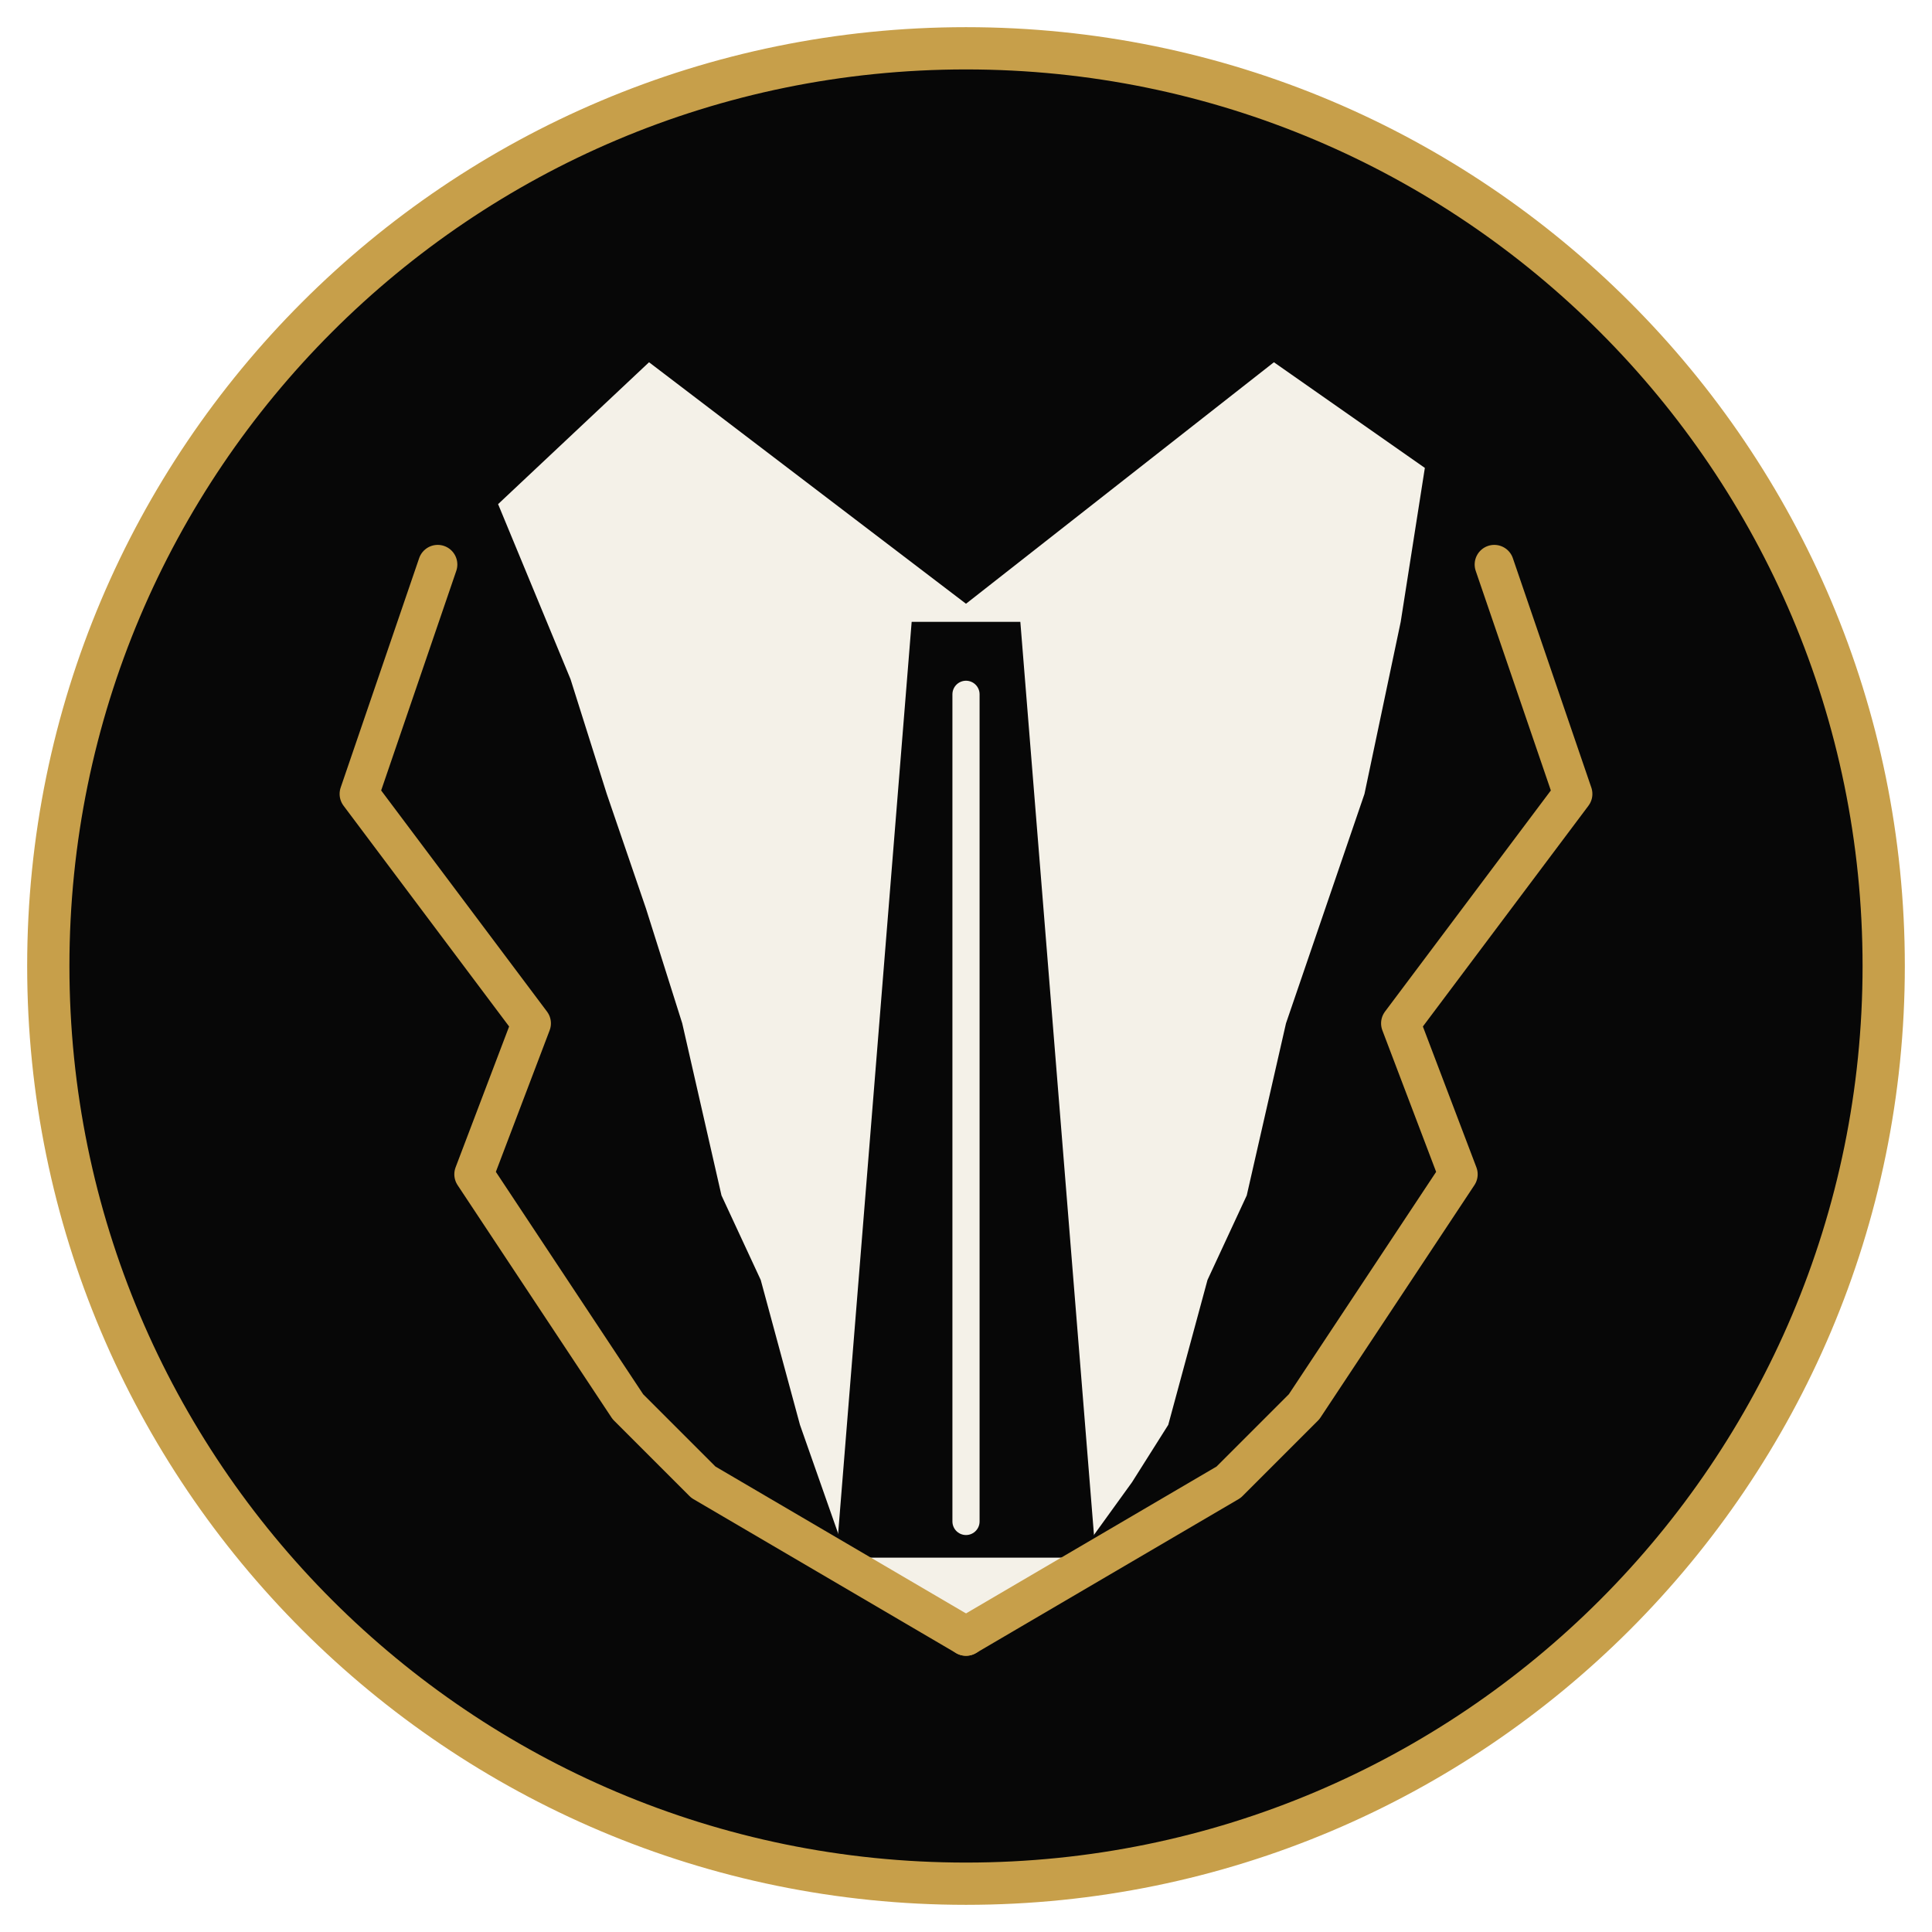
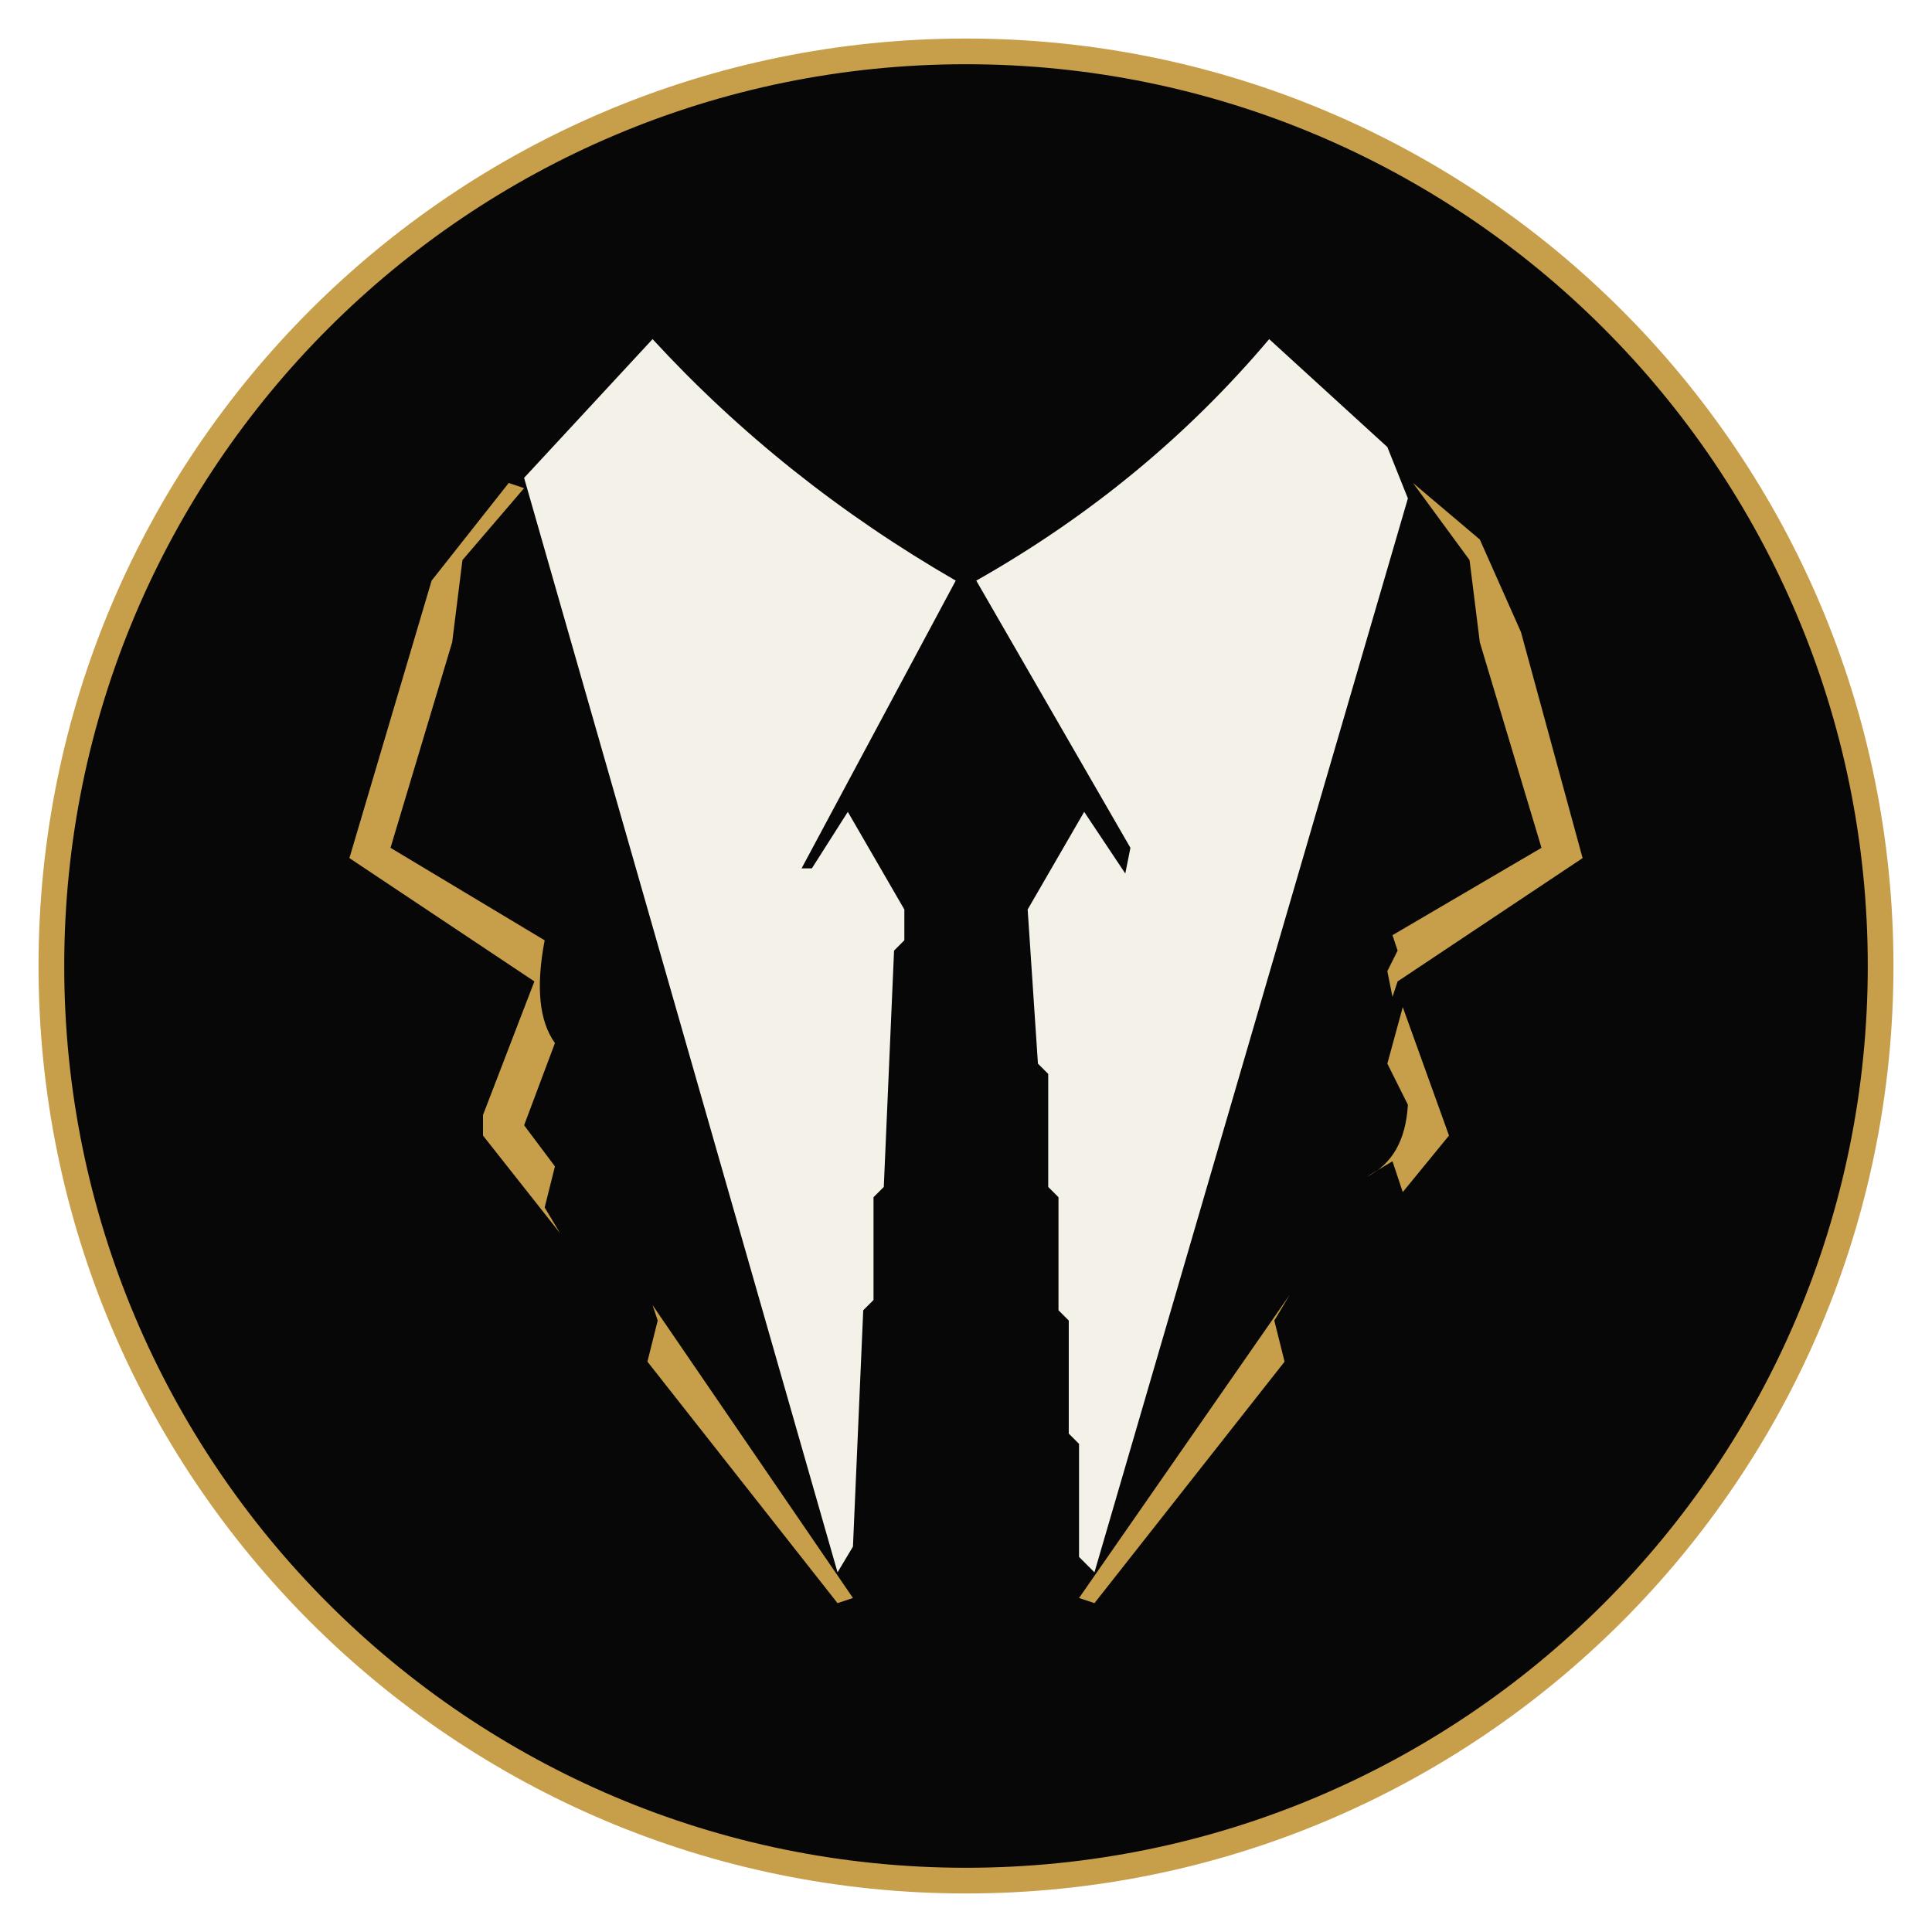
- <svg xmlns="http://www.w3.org/2000/svg" viewBox="0 0 64 64" fill="none">
-   <circle cx="32" cy="32" r="30.4" fill="#070707" stroke="#C79F4A" stroke-width="1.4" />
-   <path d="M16.5 16.7L21.5 12L32 20L42.2 12L47.2 15.5L46.4 20.6L45.2 26.3L43.9 30.1L42.6 33.9L41.3 39.6L40 42.4L38.7 47.2L37.5 49.1L36.2 50.9L32 54.2L27.8 50.9L26.5 47.2L25.2 42.4L23.9 39.6L22.6 33.9L21.4 30.1L20.1 26.3L18.9 22.5L16.5 16.7Z" fill="#F4F1E8" />
-   <path d="M30.2 20.6L33.8 20.6L36.3 51.6L27.7 51.6Z" fill="#070707" />
-   <path d="M32 23V50.4" stroke="#F4F1E8" stroke-width="0.9" stroke-linecap="round" />
-   <path d="M14.5 18.7L11.9 26.3L17.6 33.9L15.7 38.9L20.8 46.6L23.3 49.1L32 54.2" stroke="#C79F4A" stroke-width="1.3" stroke-linecap="round" stroke-linejoin="round" />
-   <path d="M49.5 18.7L52.1 26.3L46.4 33.9L48.3 38.9L43.2 46.6L40.7 49.1L32 54.2" stroke="#C79F4A" stroke-width="1.3" stroke-linecap="round" stroke-linejoin="round" />
+ <svg xmlns="http://www.w3.org/2000/svg" viewBox="0 0 188 188">
+   <circle cx="94" cy="94" r="89" fill="#070707" stroke="#C79F4A" stroke-width="2.5" />
+   <g fill="#C79F4A">
+     <path d="M 49.5 47 L 51 47.5 L 45 54.5 L 44 62.5 L 38 82.5 L 53 91.5 Q 51.7 98.3 54 101.5 L 51 109.5 L 54 113.5 L 53 117.5 L 54.5 120 L 47 110.5 L 47 108.5 L 52 95.5 L 34 83.5 L 42 56.5 L 49.5 47 Z" />
+     <path d="M 137.5 47 L 144 52.5 L 148 61.5 L 154 83.5 L 136 95.5 L 135.5 97 L 135 94.5 L 136 92.5 L 135.5 91 L 150 82.5 L 144 62.5 L 143 54.5 L 137.5 47 Z" />
+     <path d="M 136.5 98 L 141 110.5 L 136.5 116 L 135.5 113 L 133 114.5 Q 136.7 112.7 137 107.5 L 135 103.5 L 136.5 98 Z" />
+     <path d="M 125.5 126 L 124 128.5 L 125 132.5 L 106.5 156 L 105 155.5 L 125.5 126 Z" />
+     <path d="M 63.5 127 L 83 155.5 L 81.5 156 L 63 132.5 L 64 128.5 L 63.5 127 Z" />
+   </g>
+   <g fill="#F4F1E8">
+     <path d="M 63.5 33 Q 76.2 46.8 93 56.5 L 78 84.5 L 79 84.5 L 82.5 79 L 88 88.5 L 88 91.5 L 87 92.5 L 86 115.5 L 85 116.5 L 85 126.5 L 84 127.5 L 83 150.5 L 81.5 153 L 51 46.5 L 63.5 33 Z" />
+     <path d="M 123.5 33 L 135 43.5 L 137 48.5 L 106.5 153 L 105 151.5 L 105 140.5 L 104 139.5 L 104 128.5 L 103 127.5 L 103 116.5 L 102 115.5 L 102 104.5 L 101 103.5 L 100 88.5 L 105.5 79 L 109.5 85 L 110 82.5 L 95 56.5 Q 111.6 47.1 123.5 33 Z" />
+   </g>
</svg>
